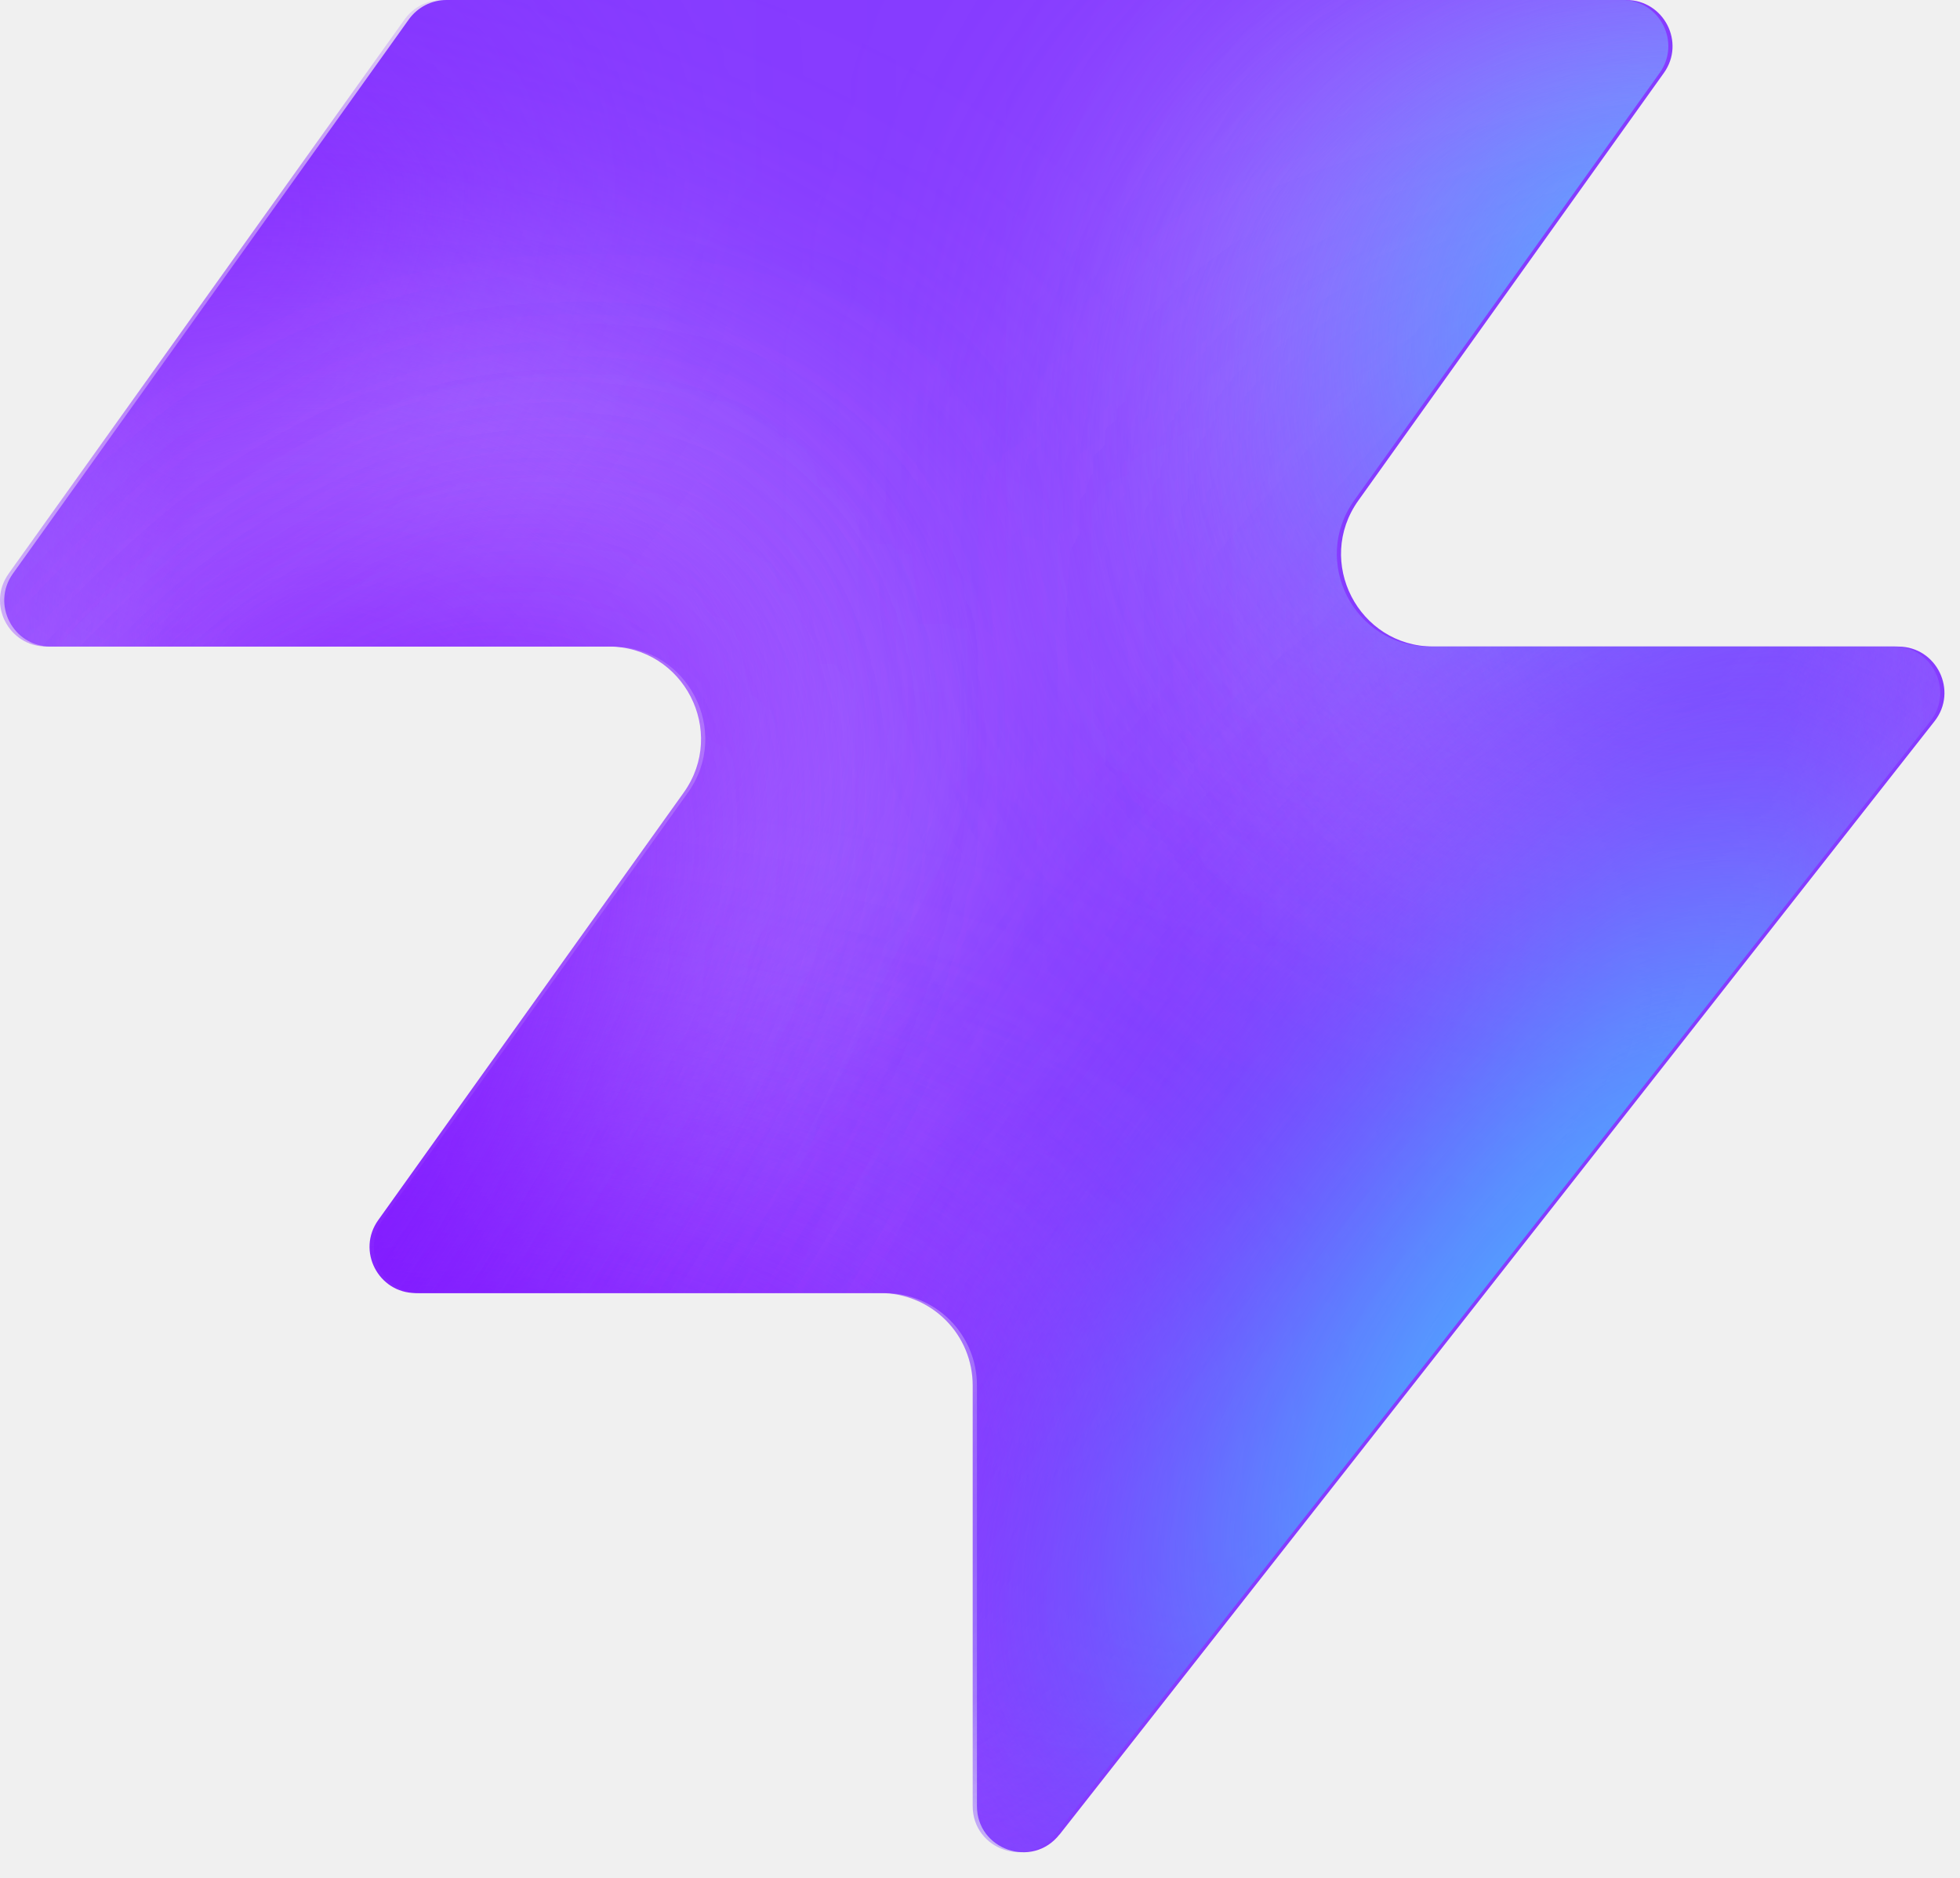
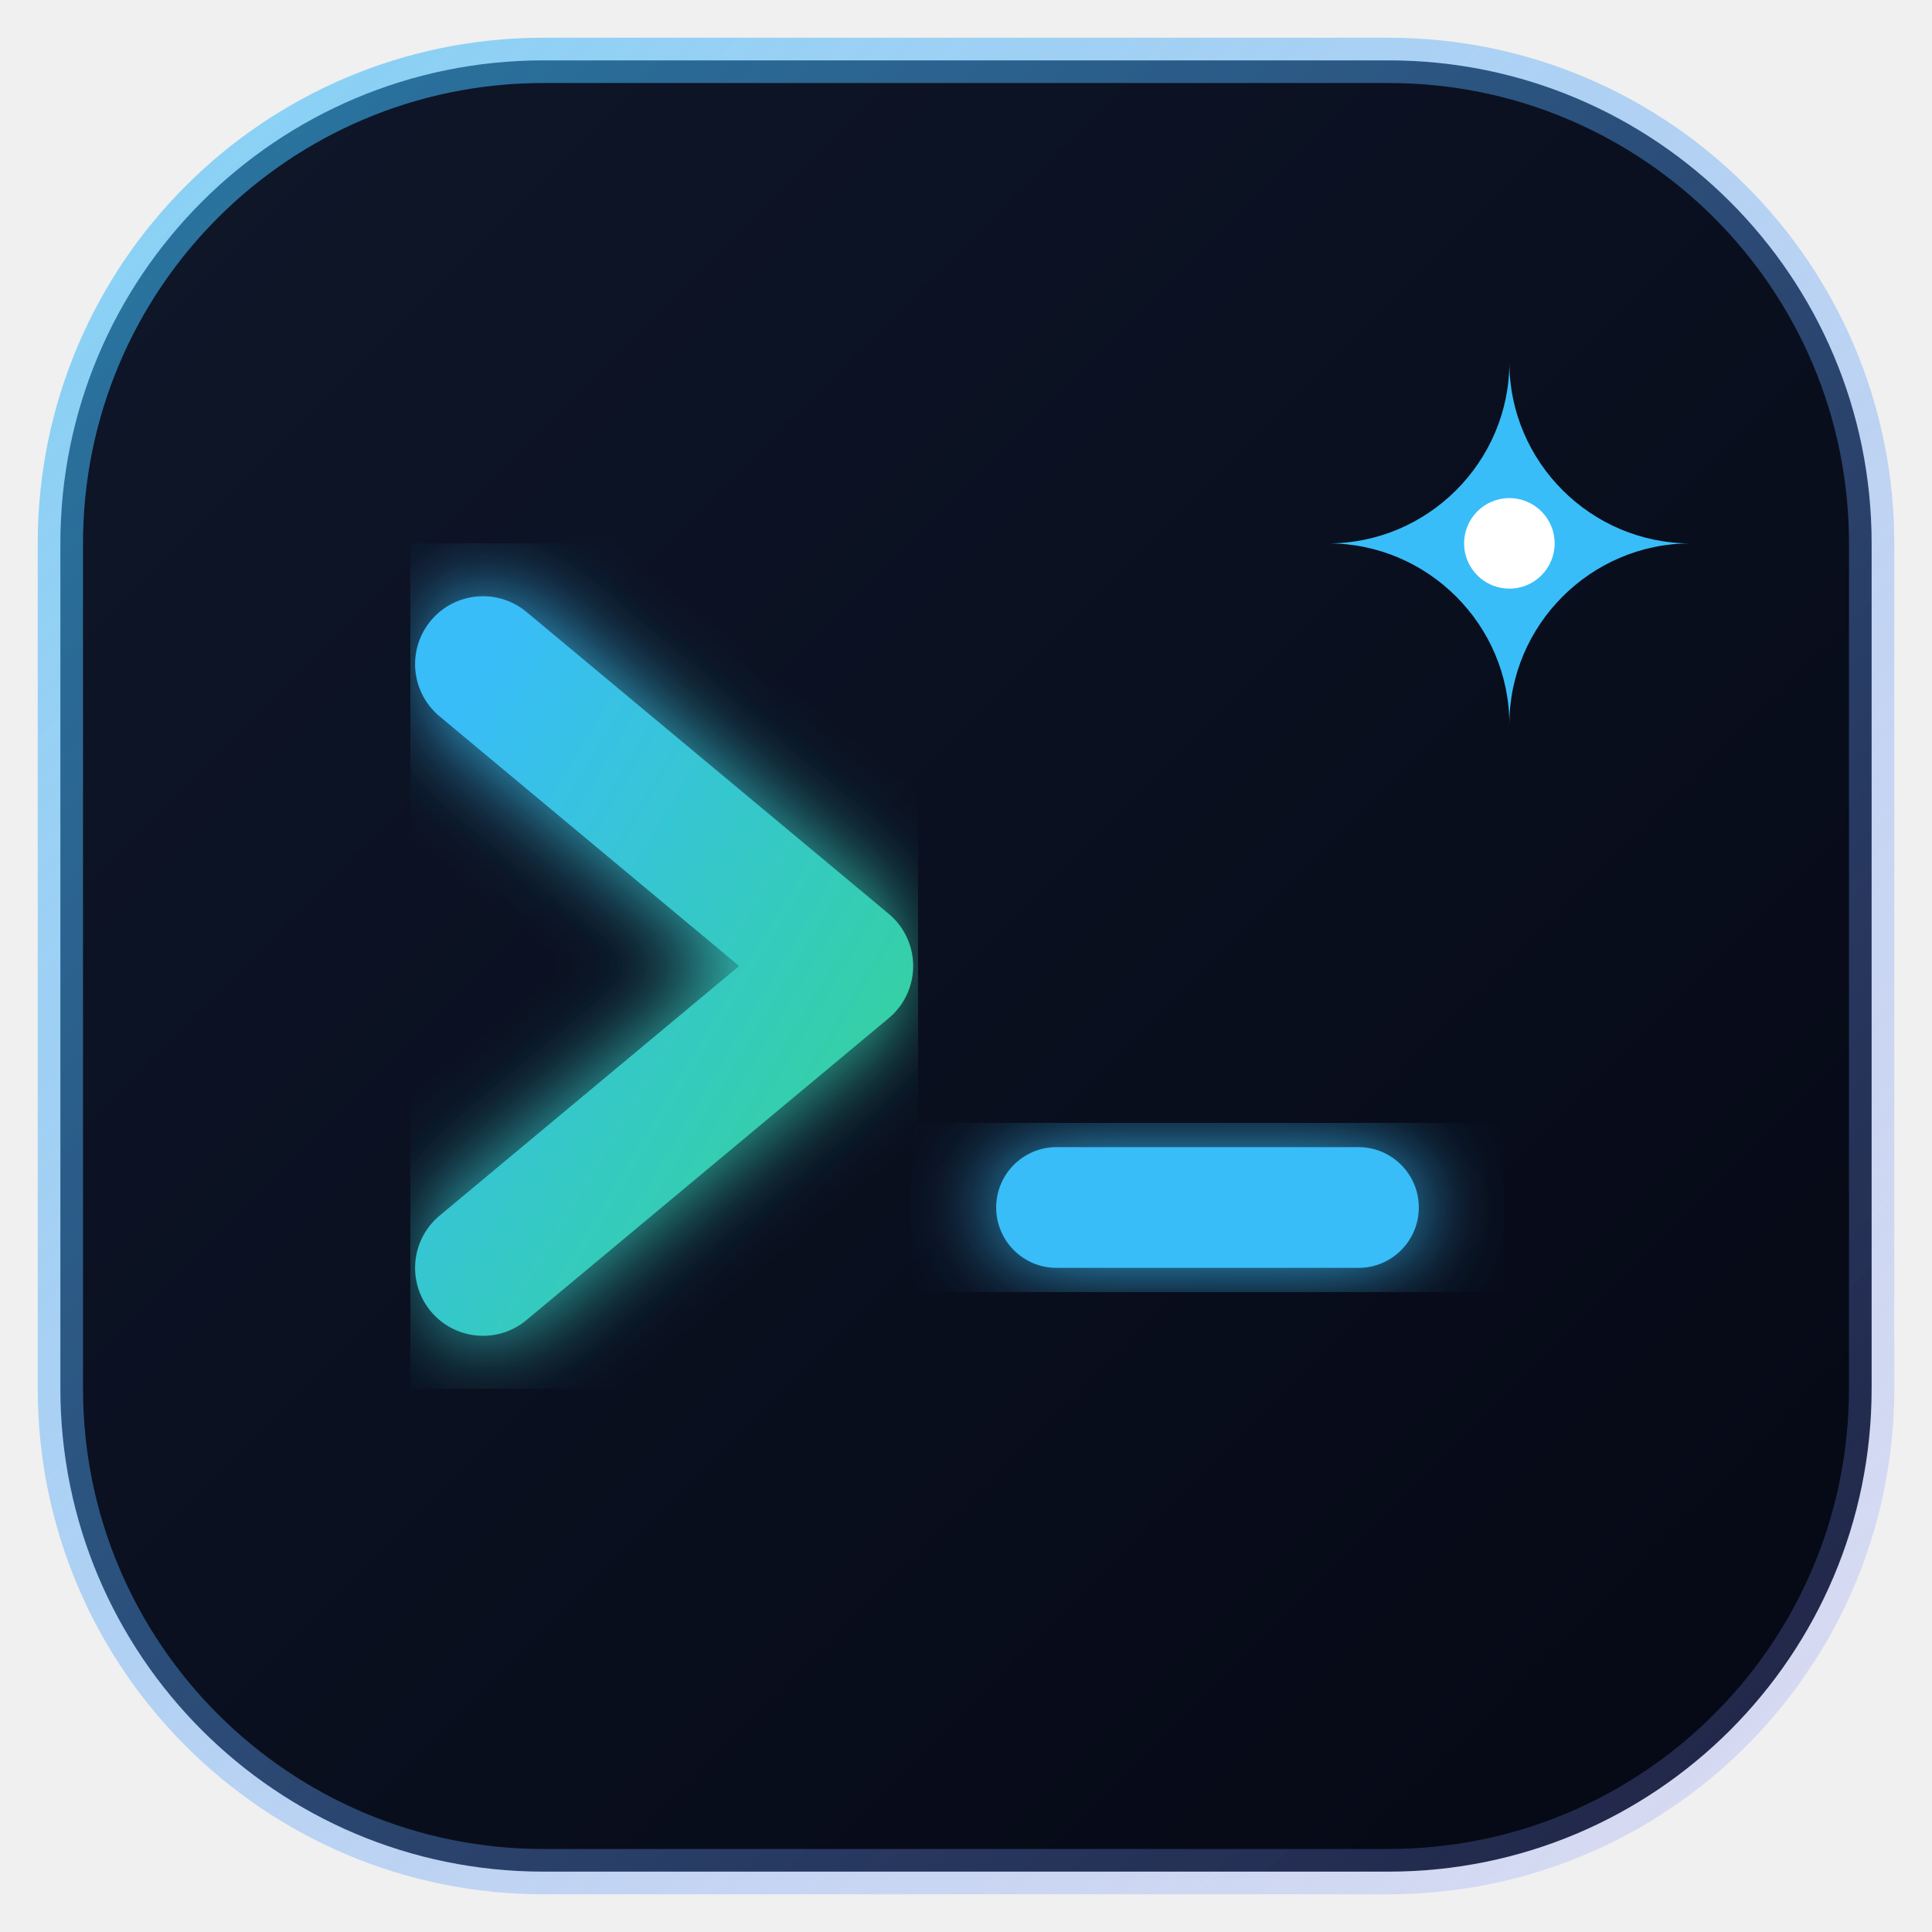
- <svg xmlns="http://www.w3.org/2000/svg" width="48" height="46" fill="none" viewBox="0 0 48 46">
-   <path fill="#863bff" d="M25.946 44.938c-.664.845-2.021.375-2.021-.698V33.937a2.26 2.26 0 0 0-2.262-2.262H10.287c-.92 0-1.456-1.04-.92-1.788l7.48-10.471c1.07-1.497 0-3.578-1.842-3.578H1.237c-.92 0-1.456-1.04-.92-1.788L10.013.474c.214-.297.556-.474.92-.474h28.894c.92 0 1.456 1.04.92 1.788l-7.48 10.471c-1.07 1.498 0 3.579 1.842 3.579h11.377c.943 0 1.473 1.088.89 1.83L25.947 44.94z" style="fill:#863bff;fill:color(display-p3 .525 .23 1);fill-opacity:1" />
-   <mask id="a" width="48" height="46" x="0" y="0" maskUnits="userSpaceOnUse" style="mask-type:alpha">
-     <path fill="#000" d="M25.842 44.938c-.664.844-2.021.375-2.021-.698V33.937a2.26 2.26 0 0 0-2.262-2.262H10.183c-.92 0-1.456-1.04-.92-1.788l7.48-10.471c1.07-1.498 0-3.579-1.842-3.579H1.133c-.92 0-1.456-1.04-.92-1.787L9.91.473c.214-.297.556-.474.92-.474h28.894c.92 0 1.456 1.04.92 1.788l-7.48 10.471c-1.07 1.498 0 3.578 1.842 3.578h11.377c.943 0 1.473 1.088.89 1.832L25.843 44.94z" style="fill:#000;fill-opacity:1" />
-   </mask>
-   <g mask="url(#a)">
-     <g filter="url(#b)">
-       <ellipse cx="5.508" cy="14.704" fill="#ede6ff" rx="5.508" ry="14.704" style="fill:#ede6ff;fill:color(display-p3 .927 .903 1);fill-opacity:1" transform="matrix(.00324 1 1 -.00324 -4.47 31.516)" />
-     </g>
-     <g filter="url(#c)">
-       <ellipse cx="10.399" cy="29.851" fill="#ede6ff" rx="10.399" ry="29.851" style="fill:#ede6ff;fill:color(display-p3 .927 .903 1);fill-opacity:1" transform="matrix(.00324 1 1 -.00324 -39.328 7.883)" />
-     </g>
-     <g filter="url(#d)">
-       <ellipse cx="5.508" cy="30.487" fill="#7e14ff" rx="5.508" ry="30.487" style="fill:#7e14ff;fill:color(display-p3 .492 .077 1);fill-opacity:1" transform="rotate(89.814 -25.913 -14.639)scale(1 -1)" />
-     </g>
-     <g filter="url(#e)">
-       <ellipse cx="5.508" cy="30.599" fill="#7e14ff" rx="5.508" ry="30.599" style="fill:#7e14ff;fill:color(display-p3 .492 .077 1);fill-opacity:1" transform="rotate(89.814 -32.644 -3.334)scale(1 -1)" />
-     </g>
-     <g filter="url(#f)">
-       <ellipse cx="5.508" cy="30.599" fill="#7e14ff" rx="5.508" ry="30.599" style="fill:#7e14ff;fill:color(display-p3 .492 .077 1);fill-opacity:1" transform="matrix(.00324 1 1 -.00324 -34.34 30.47)" />
-     </g>
-     <g filter="url(#g)">
-       <ellipse cx="14.072" cy="22.078" fill="#ede6ff" rx="14.072" ry="22.078" style="fill:#ede6ff;fill:color(display-p3 .927 .903 1);fill-opacity:1" transform="rotate(93.35 24.506 48.493)scale(-1 1)" />
-     </g>
-     <g filter="url(#h)">
-       <ellipse cx="3.47" cy="21.501" fill="#7e14ff" rx="3.47" ry="21.501" style="fill:#7e14ff;fill:color(display-p3 .492 .077 1);fill-opacity:1" transform="rotate(89.009 28.708 47.59)scale(-1 1)" />
-     </g>
-     <g filter="url(#i)">
-       <ellipse cx="3.47" cy="21.501" fill="#7e14ff" rx="3.47" ry="21.501" style="fill:#7e14ff;fill:color(display-p3 .492 .077 1);fill-opacity:1" transform="rotate(89.009 28.708 47.59)scale(-1 1)" />
-     </g>
-     <g filter="url(#j)">
-       <ellipse cx=".387" cy="8.972" fill="#7e14ff" rx="4.407" ry="29.108" style="fill:#7e14ff;fill:color(display-p3 .492 .077 1);fill-opacity:1" transform="rotate(39.51 .387 8.972)" />
-     </g>
-     <g filter="url(#k)">
-       <ellipse cx="47.523" cy="-6.092" fill="#7e14ff" rx="4.407" ry="29.108" style="fill:#7e14ff;fill:color(display-p3 .492 .077 1);fill-opacity:1" transform="rotate(37.892 47.523 -6.092)" />
-     </g>
-     <g filter="url(#l)">
-       <ellipse cx="41.412" cy="6.333" fill="#47bfff" rx="5.971" ry="9.665" style="fill:#47bfff;fill:color(display-p3 .28 .748 1);fill-opacity:1" transform="rotate(37.892 41.412 6.333)" />
-     </g>
-     <g filter="url(#m)">
-       <ellipse cx="-1.879" cy="38.332" fill="#7e14ff" rx="4.407" ry="29.108" style="fill:#7e14ff;fill:color(display-p3 .492 .077 1);fill-opacity:1" transform="rotate(37.892 -1.88 38.332)" />
-     </g>
-     <g filter="url(#n)">
-       <ellipse cx="-1.879" cy="38.332" fill="#7e14ff" rx="4.407" ry="29.108" style="fill:#7e14ff;fill:color(display-p3 .492 .077 1);fill-opacity:1" transform="rotate(37.892 -1.88 38.332)" />
-     </g>
-     <g filter="url(#o)">
-       <ellipse cx="35.651" cy="29.907" fill="#7e14ff" rx="4.407" ry="29.108" style="fill:#7e14ff;fill:color(display-p3 .492 .077 1);fill-opacity:1" transform="rotate(37.892 35.651 29.907)" />
-     </g>
-     <g filter="url(#p)">
-       <ellipse cx="38.418" cy="32.4" fill="#47bfff" rx="5.971" ry="15.297" style="fill:#47bfff;fill:color(display-p3 .28 .748 1);fill-opacity:1" transform="rotate(37.892 38.418 32.4)" />
-     </g>
-   </g>
+ <svg xmlns="http://www.w3.org/2000/svg" viewBox="0 0 64 64" width="64" height="64" fill="none">
  <defs>
-     <filter id="b" width="60.045" height="41.654" x="-19.77" y="16.149" color-interpolation-filters="sRGB" filterUnits="userSpaceOnUse">
-       <feFlood flood-opacity="0" result="BackgroundImageFix" />
-       <feBlend in="SourceGraphic" in2="BackgroundImageFix" result="shape" />
-       <feGaussianBlur result="effect1_foregroundBlur_2002_17158" stdDeviation="7.659" />
-     </filter>
-     <filter id="c" width="90.34" height="51.437" x="-54.613" y="-7.533" color-interpolation-filters="sRGB" filterUnits="userSpaceOnUse">
-       <feFlood flood-opacity="0" result="BackgroundImageFix" />
-       <feBlend in="SourceGraphic" in2="BackgroundImageFix" result="shape" />
-       <feGaussianBlur result="effect1_foregroundBlur_2002_17158" stdDeviation="7.659" />
-     </filter>
-     <filter id="d" width="79.355" height="29.4" x="-49.64" y="2.03" color-interpolation-filters="sRGB" filterUnits="userSpaceOnUse">
-       <feFlood flood-opacity="0" result="BackgroundImageFix" />
-       <feBlend in="SourceGraphic" in2="BackgroundImageFix" result="shape" />
-       <feGaussianBlur result="effect1_foregroundBlur_2002_17158" stdDeviation="4.596" />
-     </filter>
-     <filter id="e" width="79.579" height="29.4" x="-45.045" y="20.029" color-interpolation-filters="sRGB" filterUnits="userSpaceOnUse">
-       <feFlood flood-opacity="0" result="BackgroundImageFix" />
-       <feBlend in="SourceGraphic" in2="BackgroundImageFix" result="shape" />
-       <feGaussianBlur result="effect1_foregroundBlur_2002_17158" stdDeviation="4.596" />
-     </filter>
-     <filter id="f" width="79.579" height="29.4" x="-43.513" y="21.178" color-interpolation-filters="sRGB" filterUnits="userSpaceOnUse">
-       <feFlood flood-opacity="0" result="BackgroundImageFix" />
-       <feBlend in="SourceGraphic" in2="BackgroundImageFix" result="shape" />
-       <feGaussianBlur result="effect1_foregroundBlur_2002_17158" stdDeviation="4.596" />
-     </filter>
-     <filter id="g" width="74.749" height="58.852" x="15.756" y="-17.901" color-interpolation-filters="sRGB" filterUnits="userSpaceOnUse">
-       <feFlood flood-opacity="0" result="BackgroundImageFix" />
-       <feBlend in="SourceGraphic" in2="BackgroundImageFix" result="shape" />
-       <feGaussianBlur result="effect1_foregroundBlur_2002_17158" stdDeviation="7.659" />
-     </filter>
-     <filter id="h" width="61.377" height="25.362" x="23.548" y="2.284" color-interpolation-filters="sRGB" filterUnits="userSpaceOnUse">
-       <feFlood flood-opacity="0" result="BackgroundImageFix" />
-       <feBlend in="SourceGraphic" in2="BackgroundImageFix" result="shape" />
-       <feGaussianBlur result="effect1_foregroundBlur_2002_17158" stdDeviation="4.596" />
-     </filter>
-     <filter id="i" width="61.377" height="25.362" x="23.548" y="2.284" color-interpolation-filters="sRGB" filterUnits="userSpaceOnUse">
-       <feFlood flood-opacity="0" result="BackgroundImageFix" />
-       <feBlend in="SourceGraphic" in2="BackgroundImageFix" result="shape" />
-       <feGaussianBlur result="effect1_foregroundBlur_2002_17158" stdDeviation="4.596" />
-     </filter>
-     <filter id="j" width="56.045" height="63.649" x="-27.636" y="-22.853" color-interpolation-filters="sRGB" filterUnits="userSpaceOnUse">
-       <feFlood flood-opacity="0" result="BackgroundImageFix" />
-       <feBlend in="SourceGraphic" in2="BackgroundImageFix" result="shape" />
-       <feGaussianBlur result="effect1_foregroundBlur_2002_17158" stdDeviation="4.596" />
-     </filter>
-     <filter id="k" width="54.814" height="64.646" x="20.116" y="-38.415" color-interpolation-filters="sRGB" filterUnits="userSpaceOnUse">
-       <feFlood flood-opacity="0" result="BackgroundImageFix" />
-       <feBlend in="SourceGraphic" in2="BackgroundImageFix" result="shape" />
-       <feGaussianBlur result="effect1_foregroundBlur_2002_17158" stdDeviation="4.596" />
-     </filter>
-     <filter id="l" width="33.541" height="35.313" x="24.641" y="-11.323" color-interpolation-filters="sRGB" filterUnits="userSpaceOnUse">
-       <feFlood flood-opacity="0" result="BackgroundImageFix" />
-       <feBlend in="SourceGraphic" in2="BackgroundImageFix" result="shape" />
-       <feGaussianBlur result="effect1_foregroundBlur_2002_17158" stdDeviation="4.596" />
-     </filter>
-     <filter id="m" width="54.814" height="64.646" x="-29.286" y="6.009" color-interpolation-filters="sRGB" filterUnits="userSpaceOnUse">
-       <feFlood flood-opacity="0" result="BackgroundImageFix" />
-       <feBlend in="SourceGraphic" in2="BackgroundImageFix" result="shape" />
-       <feGaussianBlur result="effect1_foregroundBlur_2002_17158" stdDeviation="4.596" />
-     </filter>
-     <filter id="n" width="54.814" height="64.646" x="-29.286" y="6.009" color-interpolation-filters="sRGB" filterUnits="userSpaceOnUse">
-       <feFlood flood-opacity="0" result="BackgroundImageFix" />
-       <feBlend in="SourceGraphic" in2="BackgroundImageFix" result="shape" />
-       <feGaussianBlur result="effect1_foregroundBlur_2002_17158" stdDeviation="4.596" />
-     </filter>
-     <filter id="o" width="54.814" height="64.646" x="8.244" y="-2.416" color-interpolation-filters="sRGB" filterUnits="userSpaceOnUse">
-       <feFlood flood-opacity="0" result="BackgroundImageFix" />
-       <feBlend in="SourceGraphic" in2="BackgroundImageFix" result="shape" />
-       <feGaussianBlur result="effect1_foregroundBlur_2002_17158" stdDeviation="4.596" />
-     </filter>
-     <filter id="p" width="39.409" height="43.623" x="18.713" y="10.588" color-interpolation-filters="sRGB" filterUnits="userSpaceOnUse">
-       <feFlood flood-opacity="0" result="BackgroundImageFix" />
-       <feBlend in="SourceGraphic" in2="BackgroundImageFix" result="shape" />
-       <feGaussianBlur result="effect1_foregroundBlur_2002_17158" stdDeviation="4.596" />
+     <linearGradient id="bgGrad" x1="0%" y1="0%" x2="100%" y2="100%">
+       <stop offset="0%" stop-color="#0f172a" />
+       <stop offset="100%" stop-color="#050814" />
+     </linearGradient>
+     <linearGradient id="cyanGrad" x1="0%" y1="0%" x2="100%" y2="100%">
+       <stop offset="0%" stop-color="#38bdf8" />
+       <stop offset="100%" stop-color="#34d399" />
+     </linearGradient>
+     <linearGradient id="borderGrad" x1="0%" y1="0%" x2="100%" y2="100%">
+       <stop offset="0%" stop-color="#38bdf8" stop-opacity="0.6" />
+       <stop offset="100%" stop-color="#818cf8" stop-opacity="0.2" />
+     </linearGradient>
+     <filter id="glow" x="-20%" y="-20%" width="140%" height="140%">
+       <feGaussianBlur stdDeviation="1.5" result="blur" />
+       <feComposite in="SourceGraphic" in2="blur" operator="over" />
    </filter>
  </defs>
+   <rect x="2" y="2" width="60" height="60" rx="16" fill="url(#bgGrad)" />
+   <rect x="2" y="2" width="60" height="60" rx="16" fill="none" stroke="url(#borderGrad)" stroke-width="1.5" />
+   <path d="M16 22L28 32L16 42" stroke="url(#cyanGrad)" stroke-width="4.5" stroke-linecap="round" stroke-linejoin="round" filter="url(#glow)" />
+   <rect x="33" y="38" width="14" height="4" rx="2" fill="#38bdf8" filter="url(#glow)" />
+   <g transform="translate(44, 12)">
+     <path d="M6 0C6 3.3 3.3 6 0 6C3.3 6 6 8.7 6 12C6 8.7 8.7 6 12 6C8.7 6 6 3.3 6 0Z" fill="#38bdf8" />
+     <circle cx="6" cy="6" r="1.5" fill="#ffffff" />
+   </g>
</svg>
